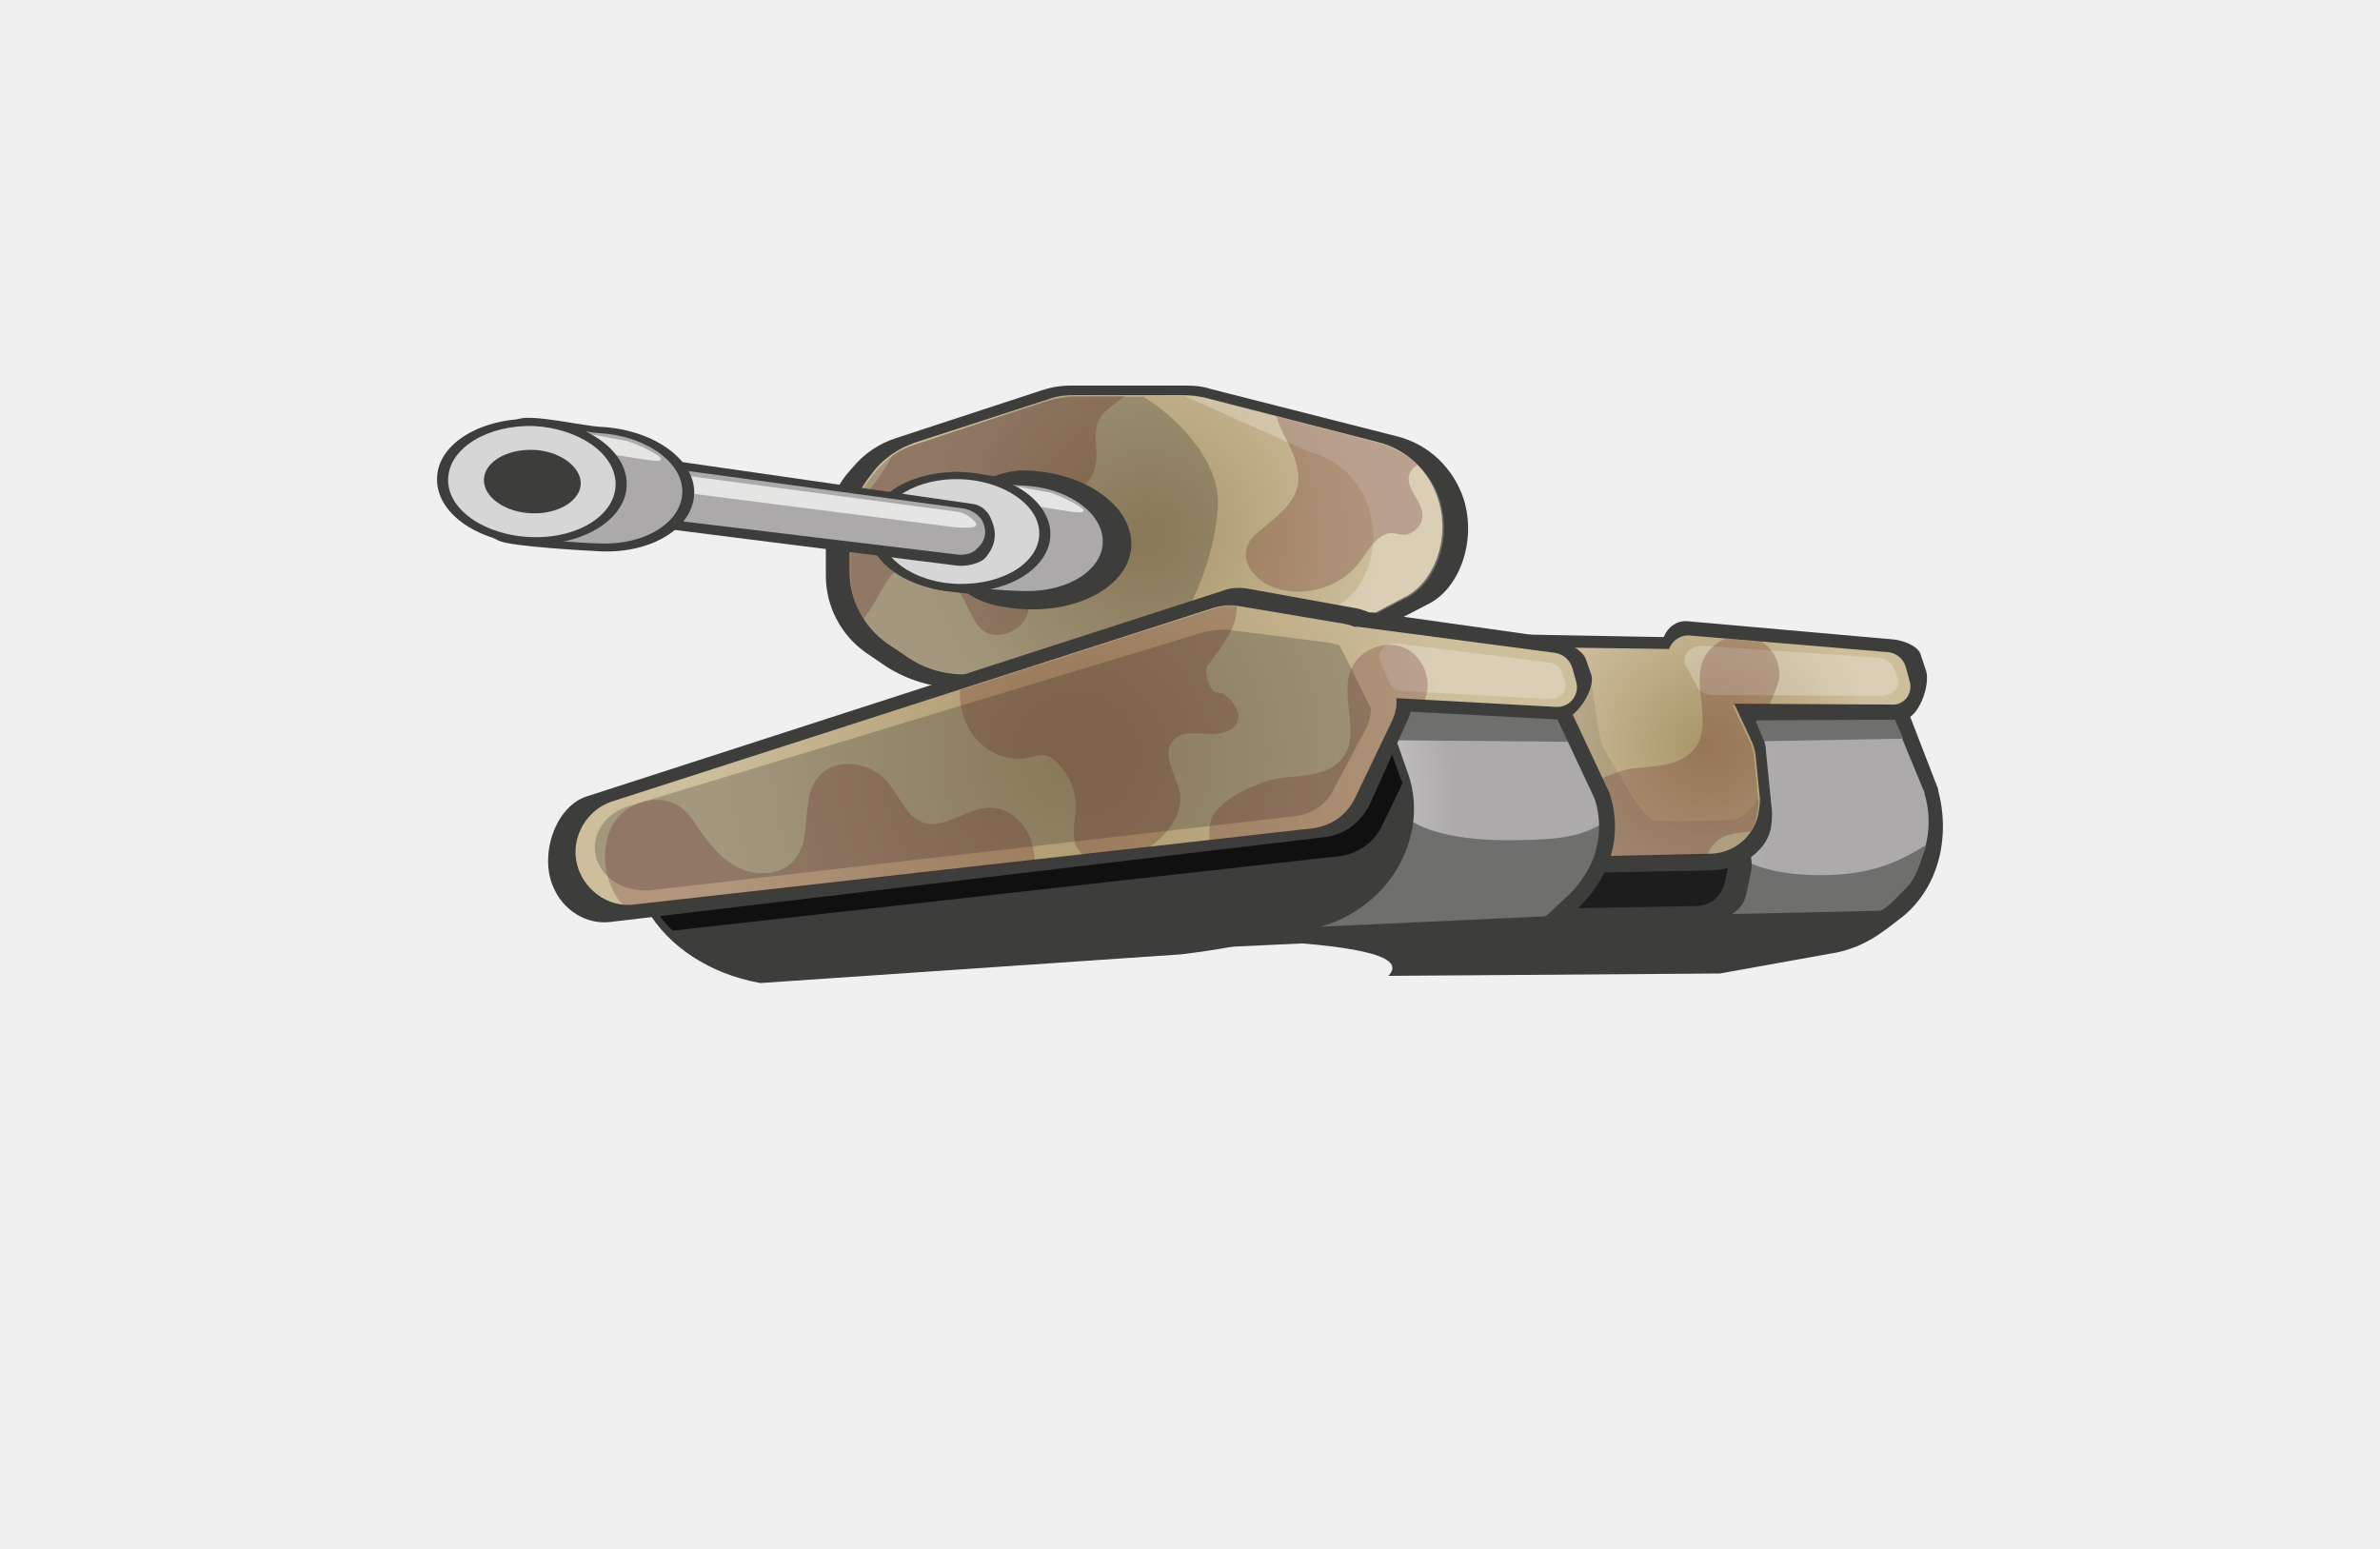
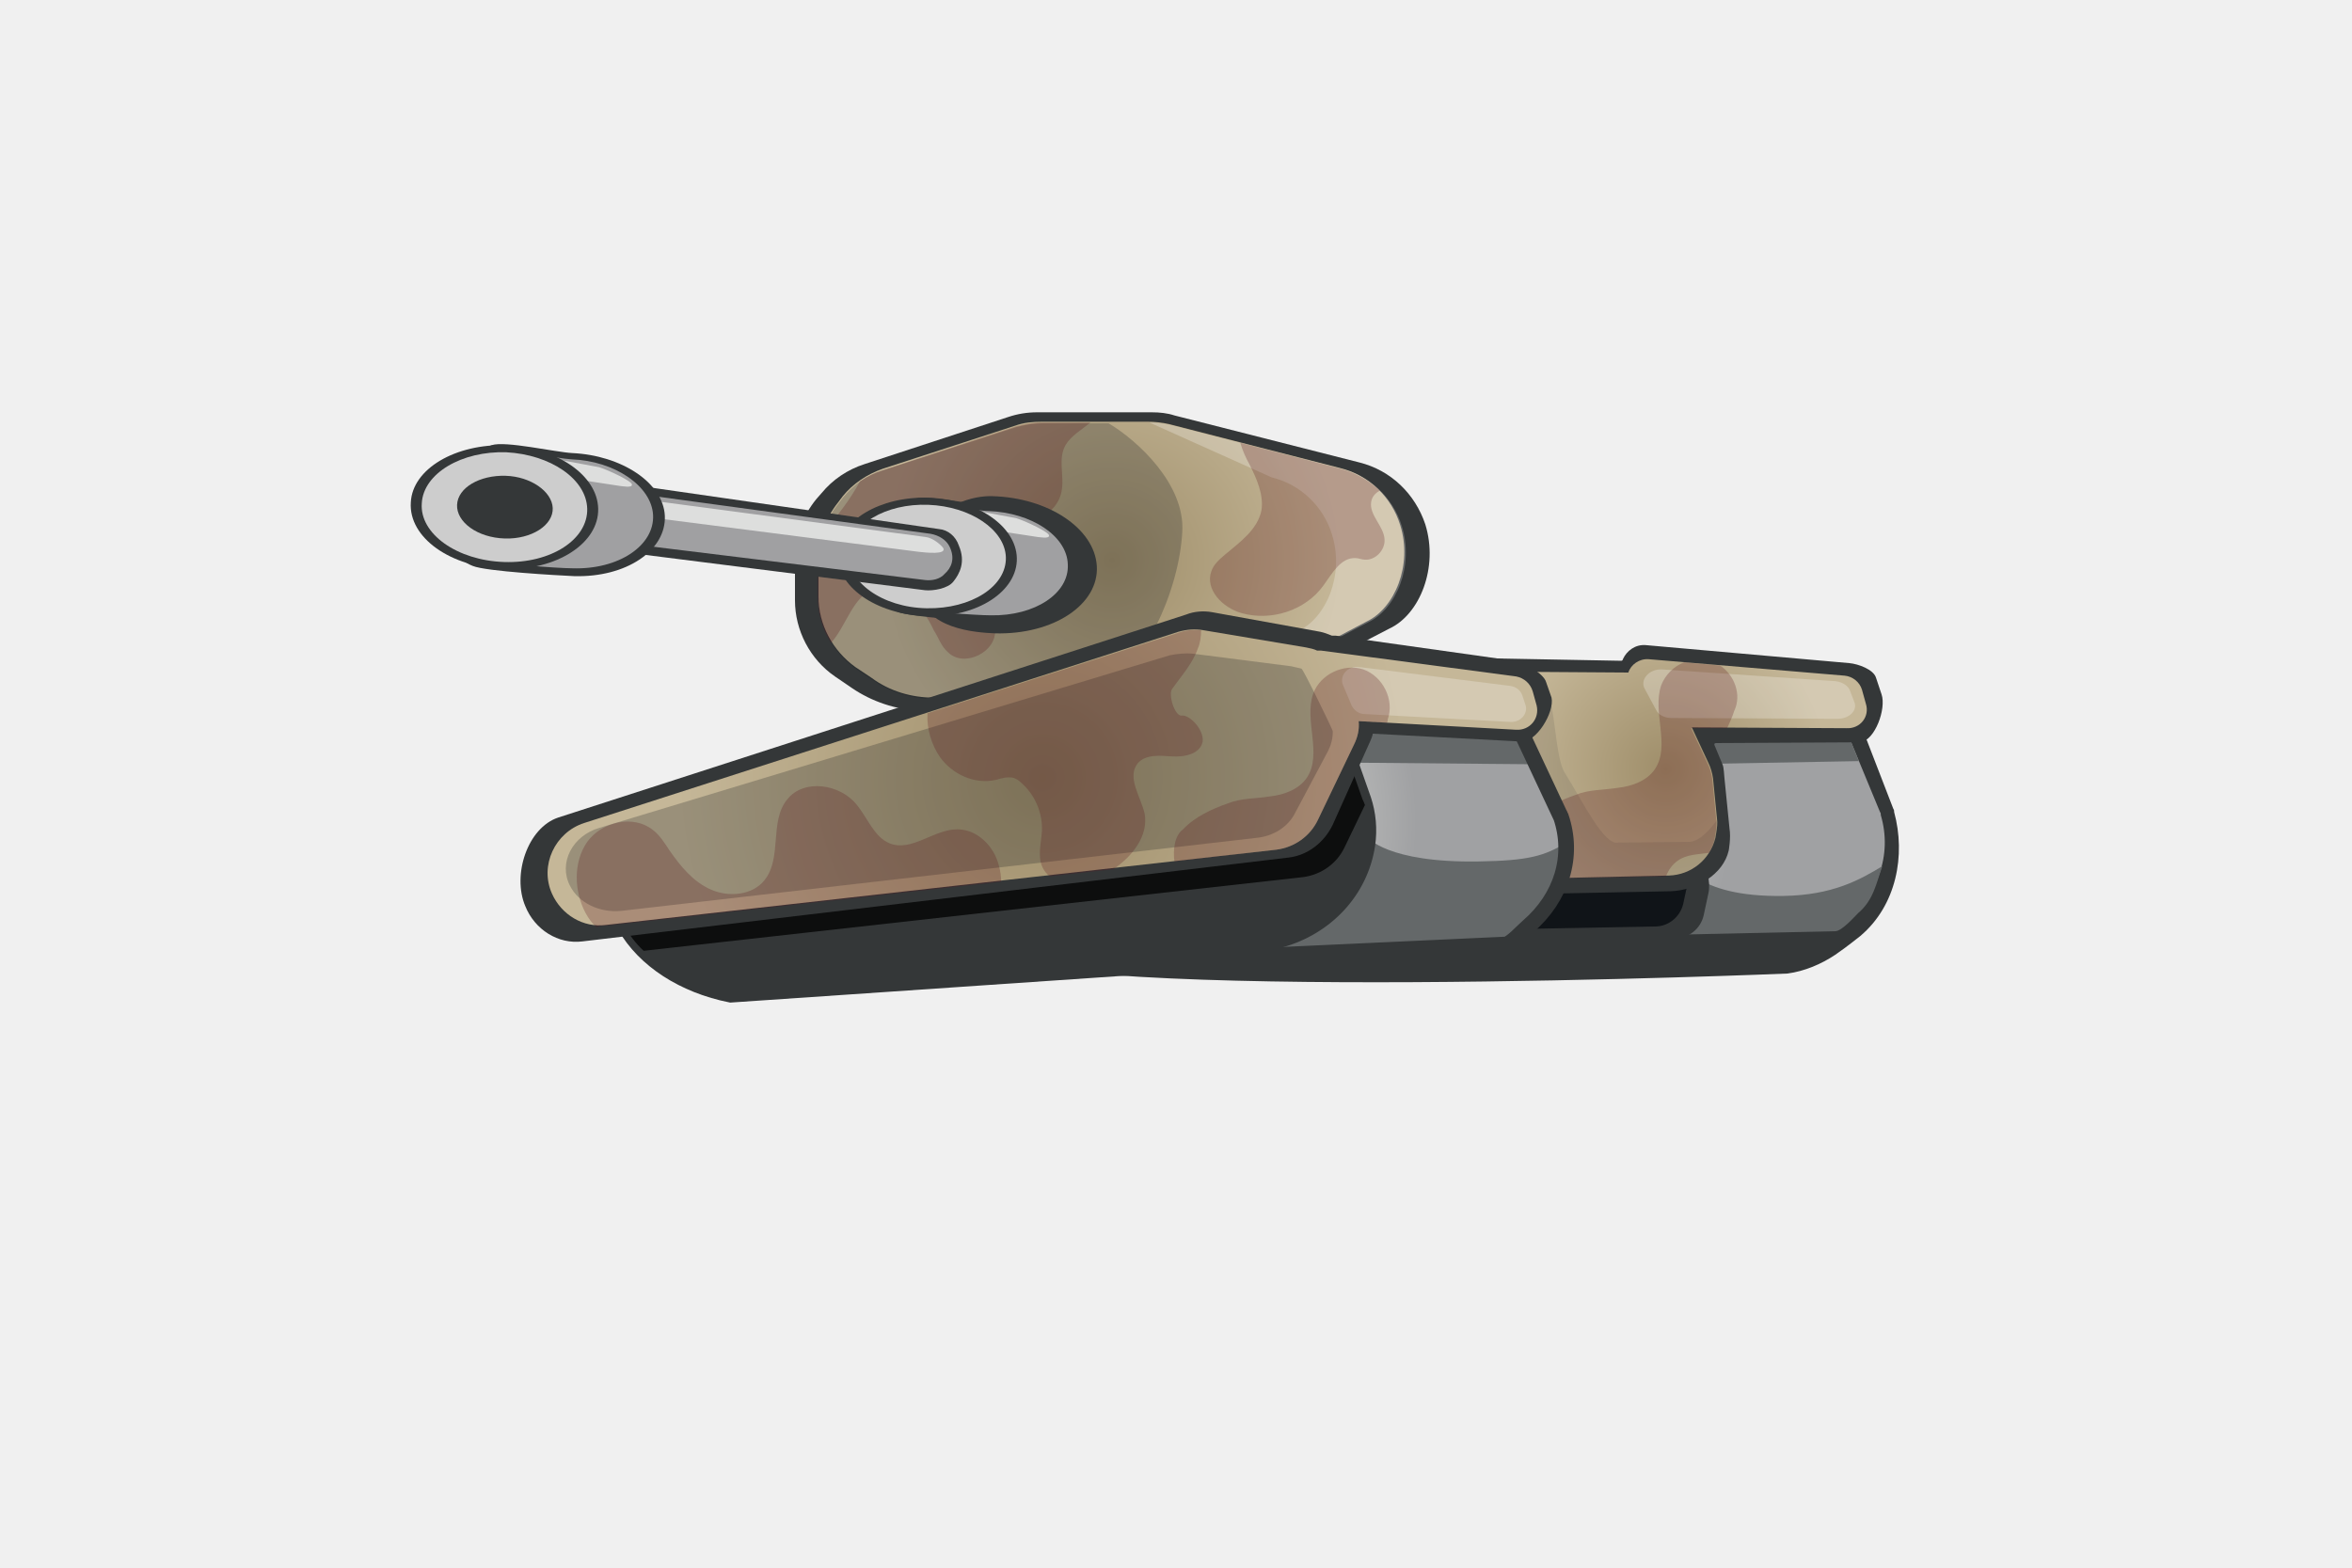
- <svg xmlns="http://www.w3.org/2000/svg" version="1.0" id="Calque_1" x="0" y="0" viewBox="0 0 300 195.2" style="enable-background:new 0 0 300 195.2" xml:space="preserve">
-   <style>.st0{display:none}.st1{display:inline}.st6{fill:#f1a823}.st7{fill:#fcf18f}.st8{fill:#3d3d3b}.st10,.st11,.st12{opacity:.25;fill:#fff;enable-background:new}.st11,.st12{fill:#222223}.st12{fill:#5d1b1b}.st13{fill:#aba9aa}.st14{fill:#e5e5e4}.st15{fill:#d7d6d6}.st17{fill:#6f6f6e}.st26{display:inline;opacity:.25;fill:#030405;enable-background:new}.st33{fill:#fff}</style>
-   <g id="Calque_2">
-     <g id="Calque_40_-_copie">
-       <g id="Calque_47_-_copie">
-         <path id="XMLID_424_" class="st8" d="m111.4 83.8-2.2-1.5c-3.2-2.2-5.1-5.9-5.1-9.7v-5.4c0-2.8 1-5.4 2.7-7.5l.7-.8c1.4-1.7 3.3-3 5.5-3.7l18.3-6c1.2-.4 2.4-.6 3.7-.6h14.6c1 0 2 .1 2.9.4l23.6 6c4 1 7.1 4 8.4 7.9 1.7 5.5-.7 11.5-4.6 13.3l-16 8.3c-2.9 1.7-4.8 2.2-6.7 2.2H120c-3.1-.2-6.1-1.2-8.6-2.9z" />
-         <radialGradient id="XMLID_3_" cx="144.612" cy="128.667" r="29.236" gradientTransform="matrix(1 0 0 -1 0 196.11)" gradientUnits="userSpaceOnUse">
-           <stop offset="0" style="stop-color:#a99468" />
-           <stop offset="1" style="stop-color:#cdbe9c" />
-         </radialGradient>
-         <path id="XMLID_423_" d="m113.9 82.5-2.1-1.4c-2.9-2.1-4.7-5.4-4.7-9v-5c0-2.5.9-5 2.5-7l.6-.8c1.3-1.6 3.1-2.8 5.1-3.5l16.9-5.5c1.1-.4 2.2-.5 3.4-.5h13.5c.9 0 1.8.1 2.7.3l21.8 5.6c3.7.9 6.6 3.7 7.7 7.3 1.6 5.1-.7 10.6-4.3 12.3L162.4 83c-2.7 1.6-4.4 2-6.2 2h-34.4c-2.8.1-5.6-.8-7.9-2.5z" style="fill:url(#XMLID_3_)" />
-         <path id="XMLID_414_" class="st10" d="M181.5 63.1c-1.1-3.6-4.1-6.4-7.7-7.3L152 50.2c-.9-.2-1.8-.3-2.7-.3l15.6 7c3.7.9 6.6 3.7 7.7 7.3 1.6 5.1-.7 10.6-4.3 12.3l-14.8 7.7c-.6.4-1.2.7-1.7.9h4.4c1.8 0 3.5-.4 6.2-2l14.8-7.7c3.6-1.7 5.9-7.2 4.3-12.3z" />
-         <path id="XMLID_413_" class="st11" d="M153.5 63.9c.4-6.1-5.7-11.7-9.4-13.9h-8.5c-1.2 0-2.3.2-3.4.5L115.4 56c-2 .6-3.7 1.8-5.1 3.5l-.6.8c-1.6 2-2.5 4.4-2.5 7v5c0 3.6 1.8 6.9 4.7 9l2.1 1.4c2.3 1.6 5.1 2.5 8 2.5h19.9c7.1-3.8 11.2-14.1 11.6-21.3z" />
-         <path id="XMLID_412_" class="st12" d="M179.3 64.8c-.1-1.7-2-3.1-1.7-4.8.1-.6.5-1.1 1.1-1.4-1.4-1.3-3.1-2.3-5-2.8l-12.8-3.3c.3 1 .7 1.9 1.2 2.8.9 1.8 1.8 3.8 1.5 5.8-.5 2.5-2.8 4.1-4.7 5.7-.7.6-1.4 1.2-1.7 2.1-.8 2.3 1.4 4.6 3.8 5.3 3.8 1.1 8.2-.3 10.5-3.5 1.1-1.5 2.2-3.6 4.1-3.5.4 0 .8.2 1.2.2 1.3.1 2.6-1.2 2.5-2.6z" />
-         <path id="XMLID_409_" class="st12" d="M123.6 79.2c2.1 2.1 6.4-.1 6-3-.3-2.8-3.7-4.2-5.1-6.7-1.9-3.4 1.3-8.3 5.1-7.9 1.3.1 2.5.7 3.8.8 2.1.1 4.3-1.5 4.7-3.7.4-2-.5-4.1.5-5.9.7-1.2 2.1-2 3.2-2.9h-6.2c-1.2 0-2.3.2-3.4.5L115.4 56c-1 .3-2 .8-2.9 1.4-1.3 2.4-3 4.6-4.9 6.7-.3 1-.5 2-.5 3.1v5c0 2.1.6 4.1 1.7 5.8l.1-.1c1.9-2.2 2.7-5.8 5.4-6.8 3.2-1.1 6.2 2.2 7.6 5.3.5.9.9 2 1.7 2.8z" />
-       </g>
-       <g id="Calque_45_-_copie">
-         <path id="XMLID_373_" class="st8" d="M142.6 68.2c.3 4.9-5.5 8.8-13 8.6-2.3-.1-9.1-.5-9.7-5.5-.5-4.5-3.8-.5-3.7-3.9.1-3.2 3.1 1 4.5-2.9 1.6-4.2 6.3-5.3 8.6-5.2 7.1.2 13 4.1 13.3 8.9z" />
-         <path id="XMLID_265_" class="st8" d="M140.3 68c.2 4.1-4.6 7.4-10.9 7.3-2 0-10.5-.6-12.1-1.2-3.6-1.4.8-3.8.8-6.7.1-2.7-1.9-6.7 1.4-7.8 1.6-.5 7.7.9 9.7.9 5.9.2 10.8 3.5 11.1 7.5z" />
-         <path id="XMLID_372_" class="st13" d="M139 68c.2 3.7-4.2 6.6-9.8 6.5-1.8 0-9.4-.5-10.9-1.1-3.2-1.3.7-3.4.7-6 .1-2.4-1.7-6 1.3-7 1.4-.5 6.9.8 8.6.8 5.4.2 9.9 3.2 10.1 6.8z" />
-         <path id="XMLID_371_" class="st14" d="m132.4 62.1-7-1.3c-.3-.1-.6.2-.7.6-.2.7.1 1.5.6 1.6l9.8 1.5c.2 0 1.6.3 1.5-.2-.1-.4-2.9-1.8-4.2-2.2z" />
-         <path id="XMLID_370_" class="st8" d="M132.4 67.2c.1 4.2-5 7.6-11.5 7.4s-11.6-3.8-11.4-8.1c.2-4.1 5.5-7.2 11.6-7 6.2.2 11.2 3.6 11.3 7.7z" />
-         <path id="XMLID_369_" class="st15" d="M131 67.1c.1 3.7-4.4 6.6-10.1 6.5s-10.2-3.4-10-7.1c.2-3.6 4.8-6.3 10.2-6.1 5.4.2 9.8 3.2 9.9 6.7z" />
-         <path id="XMLID_368_" class="st8" d="m122.5 63.5-48.6-7c-1.5-.2-2.9.8-3.5 2.5-1 2.8.5 6 2.8 6.3l47.5 6c1 .1 2.9-.2 3.6-1.1.8-1 1.6-2.5.7-4.6-.4-1.2-1.4-2-2.5-2.1z" />
-         <path id="XMLID_367_" class="st13" d="m121.5 64.1-46.3-6.3c-1.4-.2-2.8.5-3.4 1.8-1 2 .3 4.4 2.5 4.7l46.4 5.6c.9.1 1.9-.1 2.5-.8.8-.7 1.4-1.9.6-3.5-.4-.7-1.3-1.3-2.3-1.5z" />
-         <path id="XMLID_366_" class="st14" d="m120.7 64.5-45.9-6.1c-1.4-.2-2.8-.1-3.4.3-1.1.6.2 1.5 2.4 1.8l46.1 5.9c.9.1 3.6.4 3.1-.5-.3-.4-1.3-1.3-2.3-1.4z" />
-         <path id="XMLID_365_" class="st8" d="M87.5 61.8c.2 4.4-4.9 7.9-11.6 7.7-2.1-.1-11.2-.6-12.9-1.3-3.8-1.5.8-4.1.9-7.1.1-2.9-2-7.1 1.5-8.3 1.7-.6 8.2.9 10.3 1 6.3.3 11.6 3.8 11.8 8z" />
-         <path id="XMLID_364_" class="st13" d="M86 61.7c.2 3.9-4.4 7-10.3 6.8-1.9 0-9.9-.6-11.4-1.2-3.4-1.3.7-3.6.8-6.3.1-2.6-1.8-6.3 1.4-7.3 1.5-.5 7.2.8 9.1.9 5.5.3 10.2 3.4 10.4 7.1z" />
-         <path id="XMLID_363_" class="st14" d="m79.1 55.6-7-1.3c-.3-.1-.6.2-.7.6-.2.7.1 1.5.6 1.6l9.8 1.5c.2 0 1.6.3 1.5-.2 0-.4-2.9-1.8-4.2-2.2z" />
-         <path id="XMLID_362_" class="st8" d="M79 60.9c.1 4.4-5.3 7.9-12 7.7-6.8-.2-12.2-4-11.9-8.5.2-4.3 5.7-7.5 12.2-7.3 6.4.3 11.6 3.8 11.7 8.1z" />
-         <path id="XMLID_361_" class="st15" d="M77.6 60.9c.1 3.9-4.6 7-10.6 6.8s-10.8-3.6-10.5-7.5c.2-3.8 5.1-6.7 10.8-6.5 5.6.3 10.2 3.4 10.3 7.2z" />
-         <path id="XMLID_360_" class="st8" d="M73.2 60.8c.1 2.2-2.7 4-6.1 3.9-3.5-.1-6.2-2.1-6.1-4.3.1-2.2 2.9-3.8 6.2-3.7 3.2.1 5.9 2 6 4.1z" />
-       </g>
-       <g id="Calque_43_-_copie_2">
-         <path id="XMLID_344_" class="st8" d="m125.8 110.8 14-11c.3-.3.7-.5 1.1-.6l64-16.4c.5-.1 1.4.6 1.9.7l29-1c1.2.2 2.3 1 2.8 2.2l5.6 14.5c.1.1.1.3.1.4 1.5 5.5.3 11.9-4.3 15.8-.4.3-1.6 1.3-3.2 2.4-1.8 1.2-3.9 2.1-6.1 2.4l-13.9 2.5-41.8.3c5.4-5.5-33.1-4.5-47.4-5.7-3.3-.2-4.4-4.5-1.8-6.5z" />
-         <radialGradient id="XMLID_4_" cx="184.609" cy="95.895" r="42.96" gradientTransform="matrix(1 0 0 -1 0 196.11)" gradientUnits="userSpaceOnUse">
-           <stop offset="0" style="stop-color:#d6d5d5" />
-           <stop offset=".321" style="stop-color:#d6d3d3" />
-           <stop offset=".542" style="stop-color:#cccaca" />
-           <stop offset=".732" style="stop-color:#bebcbc" />
-           <stop offset=".903" style="stop-color:#acaaab" />
-         </radialGradient>
-         <path id="XMLID_343_" d="m127.4 109.6 13.6-10c.3-.2.7-.4 1.1-.5l62.2-14.7c.4-.1 1.4.6 1.8.6l28.2-.7c1.2.2 2.2.9 2.7 2.1l5.5 13.3c.1.1.1.3.1.4 1.5 5.1-.4 10.3-4.8 13.8-.6.5-1.3.7-2.1.7l-55.2 1.6c-.1 0-37.5.7-51.4-.4-3.1-.4-4.2-4.4-1.7-6.2z" style="fill:url(#XMLID_4_)" />
-         <path id="XMLID_342_" class="st17" d="M230.2 110.3c-11.7.2-13.2-4.7-13.2-4.7l-5.4 4-2.4 5.8 27.6-.6c.8 0 2.4-1.8 2.9-2.3 2-1.7 2.3-3.8 3.1-6-2.8 1.7-6.2 3.7-12.6 3.8z" />
-         <path id="XMLID_341_" class="st8" d="M191.9 89.6c-2.3 0-4.1 2-3.7 4.3l2.5 17.2.4 2c.3 1.8 1.9 3.1 3.7 3l21.7-.4c1.7 0 3.2-1.2 3.6-2.9l.6-2.8c.1-.4.1-.8.1-1.2l-.6-5.9c0-.4-.2-.8-.3-1.2l-4.5-9.7c-.6-1.3-1.9-2.1-3.3-2.1l-20.2-.3z" />
-         <path id="XMLID_340_" d="M189.2 88.1c-2.3 0-4.1 2-3.7 4.3l2.5 17.2.4 2c.3 1.8 1.9 3.1 3.7 3l21.7-.4c1.7 0 3.2-1.2 3.6-2.9l.6-2.8c.1-.4.1-.8.1-1.2l-.6-5.9c0-.4-.2-.8-.3-1.2l-4.5-9.7c-.6-1.3-1.9-2.1-3.3-2.1l-20.2-.3z" style="fill:#1d1d1d" />
-         <path id="XMLID_339_" class="st17" d="m217.8 93.5 22.1-.4-1.6-3.7-19.8-.2-1.1 4.4z" />
-         <path id="XMLID_338_" class="st8" d="m242.8 84.6-.7-2.1c-.3-1.1-2.3-1.8-3.4-1.9l-26-2.3c-1.3-.1-2.4.7-2.9 1.8 0 .1-.1.2-.2.2l-16.2-.3c-4.2-.1-7.5 3.7-6.9 8l2.4 16.4c.6 3.3 3.5 5.7 6.9 5.7l20-.4c3.2-.1 6.7-2.1 7.4-5.2 0 0 .3-1.6.1-2.8l-.6-6c-.1-.8-.1-1.8-.3-2.2l-1-2.4c-.1-.2 0-.3.2-.3l18.4-.1c1.9-.3 3.3-4.3 2.8-6.1z" />
-         <radialGradient id="XMLID_5_" cx="215.263" cy="102.048" r="20.634" gradientTransform="matrix(1 0 0 -1 0 196.11)" gradientUnits="userSpaceOnUse">
-           <stop offset="0" style="stop-color:#a99468" />
-           <stop offset="1" style="stop-color:#cdbe9c" />
-         </radialGradient>
-         <path id="XMLID_337_" d="m240.7 85.8-.5-1.8c-.3-1-1.2-1.7-2.2-1.8l-25-2.1c-1.2-.1-2.3.7-2.6 1.7l-14.6-.2c-3.8 0-6.7 3.3-6.1 7l2.1 14.4c.6 2.9 3.2 5 6.1 5l17.8-.4c2.8-.1 5.2-2 5.9-4.8l.1-.6c.1-.6.2-1.3.1-1.9l-.5-5.1c-.1-.7-.3-1.4-.6-2l-2.1-4.5 19.7.1c1.7.2 2.9-1.4 2.4-3z" style="fill:url(#XMLID_5_)" />
-         <path id="XMLID_336_" class="st10" d="m237.1 87.7-21.2-.1c-.9 0-1.7-.4-2-1.1l-1.4-2.6c-.7-1.2.6-2.6 2.2-2.5l22.1 1.5c.9.1 1.7.6 1.9 1.3l.5 1.3c.5 1.1-.6 2.2-2.1 2.2z" />
-         <path id="XMLID_335_" d="M209.1 103.5c-1.8.4-4.5-5.2-6.8-8.9-1.5-2.3-1.1-11.2-3.4-12.8h-3.1c-1.1 0-2.1.3-2.9.7 0 1.5.6 4.6.1 5-1.2.8-1.7 2.3-1.6 3.7.1 1.4.6 2.7 1.1 4l-.2.4c0 1.5.5 3 1.1 4.4s1.2 2.9 2.3 4c.4.4.9.7 1.4 1.1 1 .8 1.7 1.7 2.7 2.5.3.2.5.4.8.6l15.5-.3c2.6-.1 4.8-1.8 5.3-4.4l.2-1c.1-.6.2-1.3.1-1.9 0 0-1.7 2.6-3.4 2.8l-9.2.1z" style="opacity:.13;fill:#3d3d3b;enable-background:new" />
-         <path id="XMLID_334_" class="st12" d="m222.1 80.9-4.6-.4c-1.3.5-2.4 1.6-2.9 2.9-1.2 3.4 1.2 7.7-.8 10.7-1 1.5-2.9 2.2-4.7 2.4-1.8.3-3.7.2-5.4.9-2 .7-4.2 1.7-5.7 3.3-1.5 1.2-1.3 4.2-.8 6 .2.5.4 1 .7 1.4l17.3-.3c.3-.8.8-1.5 1.5-2 1.1-.8 2.6-.8 4-1 .3-.6.6-1.2.7-1.8l.1-.6c.1-.6.2-1.3.1-1.9l-.5-5.1c-.1-.7-.3-1.4-.6-2l-2.1-4.5h4.6c.3-.7.7-1.5.9-2.2 1-2.1 0-4.6-1.8-5.8z" />
-       </g>
-       <g id="Calque_41_-_copie_2">
-         <path id="XMLID_328_" class="st8" d="m86.3 115.2 13.3-10.8c.3-.3.7-.5 1.1-.6l62.9-21.2c.4-.1.9-.2 1.4-.2l28.4 2.3c1.2.1 2.3.8 2.8 2l6.2 13.2c.1.1.1.3.2.4 1.7 5.1.1 10.4-4.3 14.2-.6.5-2.2 2.3-3 2.4l-54.9 2.5c-.1 0-56.5-2.2-54.1-4.2z" />
-         <radialGradient id="XMLID_6_" cx="144.838" cy="95.239" r="42.783" gradientTransform="matrix(1 0 0 -1 0 196.11)" gradientUnits="userSpaceOnUse">
-           <stop offset="0" style="stop-color:#d6d5d5" />
-           <stop offset=".321" style="stop-color:#d6d3d3" />
-           <stop offset=".542" style="stop-color:#cccaca" />
-           <stop offset=".732" style="stop-color:#bebcbc" />
-           <stop offset=".903" style="stop-color:#acaaab" />
-         </radialGradient>
-         <path id="XMLID_327_" d="m87.1 115 13.1-10.6c.3-.3.7-.4 1-.6l62.1-21c.4-.1.9-.2 1.4-.2l28.1 2.3c1.2.1 2.3.8 2.8 1.9l6.1 13c.1.1.1.3.2.4 1.7 5 .1 10.3-4.2 14-.6.5-2.2 2.3-2.9 2.3l-54.2 2.5c-.2.2-56-2-53.5-4z" style="fill:url(#XMLID_6_)" />
-         <path id="XMLID_326_" class="st17" d="M191.3 105.9c-11.7.2-14.2-3.1-14.2-3.1l-7.6 8.6-11.8 6.9 37-1.7c.8 0 2.4-1.8 2.9-2.3 2-1.7 4.1-8.7 4.9-10.8-2.8 1.7-4.8 2.3-11.2 2.4z" />
-         <path id="XMLID_322_" class="st17" d="m175.5 93.3 22.5.2-1.6-3.9-19.9-1.2-1.2 4.3z" />
-         <path id="XMLID_309_" d="m87.1 115 13.1-10.6c.3-.3.7-.4 1-.6l62.1-21c.4-.1.9-.2 1.4-.2l28.1 2.3c1.2.1 2.3.8 2.8 1.9l6.1 13c.1.1.1.3.2.4 1.7 5 .1 10.3-4.2 14-.6.5-2.2 2.3-2.9 2.3l-54.2 2.5c-.2.2-56-2-53.5-4z" style="fill:none;stroke:#3d3d3b;stroke-width:2;stroke-miterlimit:10" />
-         <path id="XMLID_305_" d="m82.4 114.1-6.9-12.2 97.4-14.4 3.7 10.5c.6 1.8.8 3.8.5 5.8-.9 5.9-5.3 10.5-11.1 12.1-4.1 1.1-10.4 2.6-17.3 3.4l-52.8 3.6c-6-1.1-11-4.4-13.5-8.8z" style="fill:#3d3d3b;stroke:#3d3d3b;stroke-width:2;stroke-miterlimit:10" />
-         <path id="XMLID_284_" d="m176.5 98-3.7-10.5-73.6 10.9-18.7 6c-1.1.3-2 .9-2.7 1.7l4.6 8.1c.6 1.1 1.4 2.2 2.4 3.1l84.1-9.4c2.3-.3 4.3-1.7 5.3-3.8l2.6-5.4c-.1-.3-.2-.5-.3-.7z" style="opacity:.75;fill:#010202;enable-background:new" />
-         <path id="XMLID_101_" class="st8" d="m200.6 85.1-.7-2c-.3-1.1-3-2.6-4.1-2.7l-22.7-3.2h-.5c-.5-.2-1-.4-1.5-.5l-13.8-2.5c-1.1-.2-2.3-.1-3.3.3l-80.1 25.9c-3.9 1.3-5.9 7.3-4.2 11.3 1.2 3 4.2 4.9 7.3 4.5l90.1-10.7c2.4-.3 4.5-1.9 5.6-4.2l4.8-10.7c.3-.7.3-.9.3-.9l18.9 1c1.9.1 4.4-3.8 3.9-5.6z" />
-         <radialGradient id="XMLID_7_" cx="135.703" cy="100.973" r="46.583" gradientTransform="matrix(1 0 0 -1 0 196.11)" gradientUnits="userSpaceOnUse">
-           <stop offset="0" style="stop-color:#a99468" />
-           <stop offset="1" style="stop-color:#cdbe9c" />
-         </radialGradient>
-         <path id="XMLID_100_" d="m198.7 86-.5-1.8c-.3-1-1.1-1.7-2.1-1.9L171.2 79h-.5c-.4-.2-.9-.3-1.4-.4l-13.1-2.2c-1.1-.2-2.1-.1-3.2.2L77.2 101c-3.7 1.2-5.7 5.4-4.1 9 1.2 2.7 4 4.4 6.9 4l85.5-9.6c2.3-.3 4.3-1.7 5.3-3.8l4.6-9.6c.5-1 .7-2 .6-3l20.1 1.1c1.7.1 3-1.4 2.6-3.1z" style="fill:url(#XMLID_7_)" />
-         <path id="XMLID_96_" class="st10" d="m195.3 88.1-18.5-1c-.8 0-1.4-.5-1.7-1.1l-1.1-2.6c-.5-1.2.6-2.5 2.1-2.3l19.2 2.4c.8.1 1.4.6 1.6 1.3l.4 1.2c.3 1.1-.7 2.2-2 2.1z" />
-         <path id="XMLID_59_" class="st11" d="M168.8 81.3c-.4-.1-.9-.2-1.3-.3L155 79.4c-1-.1-2 0-3 .2l-72.7 22c-3.5 1-5.3 4.5-3.8 7.4 1.1 2.2 3.8 3.5 6.6 3.2l80.9-9.3c2.2-.2 4.1-1.4 5-3.2l4.2-7.9c.4-.8.6-1.6.6-2.5 0 0-3.9-8-4-8z" />
-         <g id="Calque_4_-_copie_3_2_">
-           <path id="XMLID_57_" class="st12" d="m80 114.1 50.4-5.6c0-.7-.1-1.4-.3-2.1-.6-2.4-2.7-4.6-5.3-4.6-3 0-5.8 2.9-8.6 1.8-2-.8-2.8-3.2-4.2-4.9-2.1-2.7-6.8-3.4-8.9-.7-2.3 2.8-.6 7.5-2.9 10.3-1.5 1.9-4.5 2.2-6.8 1.2s-3.9-3-5.3-5c-.6-.9-1.2-1.9-2.1-2.6-2.5-2-6.5-1.1-8.4 1.5-1.8 2.6-1.7 6.3-.2 9.1.4.7.8 1.3 1.4 1.8.4-.2.8-.2 1.2-.2z" />
-           <path id="XMLID_55_" class="st12" d="M176.6 81.5c-2.5-.8-5.5.6-6.4 3.1-1.2 3.4 1.2 7.7-.8 10.7-1 1.5-2.9 2.2-4.7 2.4-1.8.3-3.7.2-5.4.9-2 .7-4.2 1.7-5.7 3.3-1.1.8-1.3 2.6-1.1 4.1l13-1.5c2.3-.3 4.3-1.7 5.3-3.8l4.6-9.6c.5-1 .7-2 .6-3l3.6.2c.1-.1.1-.3.1-.4.9-2.6-.6-5.6-3.1-6.4z" />
-           <path id="XMLID_42_" class="st12" d="M148.7 99.8c-.5-2.2-2.3-4.6-.9-6.4 1-1.2 2.9-1 4.4-.9 1.6.1 3.6-.3 3.9-1.9.2-1.5-1.7-3.5-2.7-3.3-.9 0-1.7-2.7-1.2-3.4 1.2-1.7 2.6-3.2 3.3-5.2.3-.7.4-1.5.4-2.3-1-.1-1.9 0-2.8.3L121 87c-.1 2 .5 4 1.6 5.6 1.6 2.2 4.4 3.5 7.1 2.9.7-.2 1.4-.4 2.1-.3.5.1.9.4 1.2.7 1.7 1.5 2.7 3.8 2.6 6.1-.1 1.6-.6 3.3.1 4.7.2.4.5.8.9 1.1l8.1-.9c2.5-1.7 4.5-4.3 4-7.1z" />
-         </g>
-       </g>
+ <svg xmlns="http://www.w3.org/2000/svg" version="1.1" id="Layer_1" x="0" y="0" viewBox="0 0 300 200" style="enable-background:new 0 0 300 200" xml:space="preserve">
+   <style>.st0{fill:#343738}.st2,.st3,.st4{opacity:.25;fill:#fff}.st3,.st4{fill:#191c1f}.st4{fill:#560f19;enable-background:new}.st5{fill:#a0a0a2}.st6{fill:#dddedd}.st7{fill:#cdcdcd}.st9{fill:#646869}</style>
+   <g id="Layer_3">
+     <path id="XMLID_209_" class="st0" d="m108.7 87.8-2.2-1.5c-3.2-2.2-5.1-5.9-5.1-9.7v-5.4c0-2.8 1-5.4 2.7-7.5l.7-.8c1.4-1.7 3.3-3 5.5-3.7l18.3-6c1.2-.4 2.4-.6 3.7-.6h14.6c1 0 2 .1 2.9.4l23.6 6c4 1 7.1 4 8.4 7.9 1.7 5.5-.7 11.5-4.6 13.3l-16 8.3c-2.9 1.7-4.8 2.2-6.7 2.2h-37.2c-3.1-.2-6.1-1.2-8.6-2.9z" />
+     <radialGradient id="XMLID_4_" cx="141.853" cy="71.479" r="29.236" gradientUnits="userSpaceOnUse">
+       <stop offset="0" style="stop-color:#9f8e6a" />
+       <stop offset="1" style="stop-color:#c5b798" />
+     </radialGradient>
+     <path id="XMLID_208_" d="m111.2 86.5-2.1-1.4c-2.9-2.1-4.7-5.4-4.7-9v-5c0-2.5.9-5 2.5-7l.6-.8c1.3-1.6 3.1-2.8 5.1-3.5l16.9-5.5c1.1-.4 2.2-.5 3.4-.5h13.5c.9 0 1.8.1 2.7.3l21.8 5.6c3.7.9 6.6 3.7 7.7 7.3 1.6 5.1-.7 10.6-4.3 12.3L159.7 87c-2.7 1.6-4.4 2-6.2 2h-34.4c-2.8 0-5.6-.8-7.9-2.5z" style="fill:url(#XMLID_4_)" />
+     <path id="XMLID_207_" class="st2" d="M178.8 67.1c-1.1-3.6-4.1-6.4-7.7-7.3l-21.8-5.6c-.9-.2-1.8-.3-2.7-.3l15.6 7c3.7.9 6.6 3.7 7.7 7.3 1.6 5.1-.7 10.6-4.3 12.3l-14.8 7.7c-.6.4-1.2.7-1.7.9h4.4c1.8 0 3.5-.4 6.2-2l14.8-7.7c3.6-1.7 5.9-7.2 4.3-12.3z" />
+     <path id="XMLID_206_" class="st3" d="M150.8 67.9c.4-6.1-5.7-11.7-9.4-13.9H133c-1.2 0-2.3.2-3.4.5l-17 5.5c-2 .6-3.7 1.8-5.1 3.5l-.6.8c-1.6 2-2.5 4.4-2.5 7v5c0 3.6 1.8 6.9 4.7 9l2.1 1.4c2.3 1.6 5.1 2.5 8 2.5h19.9c7.1-3.8 11.3-14.1 11.7-21.3z" />
+     <path id="XMLID_205_" class="st4" d="M176.6 68.8c-.1-1.7-2-3.1-1.7-4.8.1-.6.5-1.1 1.1-1.4-1.4-1.3-3.1-2.3-5-2.8l-12.8-3.3c.3 1 .7 1.9 1.2 2.8.9 1.8 1.8 3.8 1.5 5.8-.5 2.5-2.8 4.1-4.7 5.7-.7.6-1.4 1.2-1.7 2.1-.8 2.3 1.4 4.6 3.8 5.3 3.8 1.1 8.2-.3 10.5-3.5 1.1-1.5 2.2-3.6 4.1-3.5.4 0 .8.2 1.2.2 1.3.1 2.6-1.2 2.5-2.6z" />
+     <path id="XMLID_204_" class="st4" d="M120.9 83.2c2.1 2.1 6.4-.1 6-3-.3-2.8-3.7-4.2-5.1-6.7-1.9-3.4 1.3-8.3 5.1-7.9 1.3.1 2.5.7 3.8.8 2.1.1 4.3-1.5 4.7-3.7.4-2-.5-4.1.5-5.9.7-1.2 2.1-2 3.2-2.9H133c-1.2 0-2.3.2-3.4.5l-17 5.6c-1 .3-2 .8-2.9 1.4-1.3 2.4-3 4.6-4.9 6.7-.3 1-.5 2-.5 3.1v5c0 2.1.6 4.1 1.7 5.8l.1-.1c1.9-2.2 2.7-5.8 5.4-6.8 3.2-1.1 6.2 2.2 7.6 5.3.6.9.9 2 1.8 2.8z" />
+     <path id="XMLID_373_" class="st0" d="M139.9 72.2c.3 4.9-5.5 8.8-13 8.6-2.3-.1-9.1-.5-9.7-5.5-.5-4.5-3.8-.5-3.7-3.9.1-3.2 3.1 1 4.5-2.9 1.6-4.2 6.3-5.3 8.6-5.2 7.1.2 13 4.1 13.3 8.9z" />
+     <path id="XMLID_265_" class="st0" d="M137.6 72c.2 4.1-4.6 7.4-10.9 7.3-2 0-10.5-.6-12.1-1.2-3.6-1.4.8-3.8.8-6.7.1-2.7-1.9-6.7 1.4-7.8 1.6-.5 7.7.9 9.7.9 5.9.2 10.8 3.5 11.1 7.5z" />
+     <path id="XMLID_372_" class="st5" d="M136.2 72c.2 3.7-4.2 6.6-9.8 6.5-1.8 0-9.4-.5-10.9-1.1-3.2-1.3.7-3.4.7-6 .1-2.4-1.7-6 1.3-7 1.4-.5 6.9.8 8.6.8 5.5.2 10 3.2 10.1 6.8z" />
+     <path id="XMLID_371_" class="st6" d="m129.6 66.1-7-1.3c-.3-.1-.6.2-.7.6-.2.7.1 1.5.6 1.6l9.8 1.5c.2 0 1.6.3 1.5-.2 0-.4-2.9-1.8-4.2-2.2z" />
+     <path id="XMLID_370_" class="st0" d="M129.7 71.2c.1 4.2-5 7.6-11.5 7.4-6.5-.2-11.6-3.8-11.4-8.1.2-4.1 5.5-7.2 11.6-7 6.2.2 11.2 3.6 11.3 7.7z" />
+     <path id="XMLID_369_" class="st7" d="M128.3 71.1c.1 3.7-4.4 6.6-10.1 6.5-5.7-.1-10.2-3.4-10-7.1.2-3.6 4.8-6.3 10.2-6.1 5.4.2 9.8 3.2 9.9 6.7z" />
+     <path id="XMLID_368_" class="st0" d="m119.8 67.5-48.6-7c-1.5-.2-2.9.8-3.5 2.5-1 2.8.5 6 2.8 6.3l47.5 6c1 .1 2.9-.2 3.6-1.1.8-1 1.6-2.5.7-4.6-.4-1.2-1.4-2-2.5-2.1z" />
+     <path id="XMLID_367_" class="st5" d="m118.7 68.1-46.3-6.3c-1.4-.2-2.8.5-3.4 1.8-1 2 .3 4.4 2.5 4.7L118 74c.9.1 1.9-.1 2.5-.8.8-.7 1.4-1.9.6-3.5-.4-.8-1.3-1.4-2.4-1.6z" />
+     <path id="XMLID_366_" class="st6" d="m118 68.5-45.9-6.1c-1.4-.2-2.8-.1-3.4.3-1.1.6.2 1.5 2.4 1.8l46.1 5.9c.9.1 3.6.4 3.1-.5-.3-.4-1.3-1.3-2.3-1.4z" />
+     <path id="XMLID_365_" class="st0" d="M84.8 65.8c.2 4.4-4.9 7.9-11.6 7.7-2.1-.1-11.2-.6-12.9-1.3-3.8-1.5.8-4.1.9-7.1.1-2.9-2-7.1 1.5-8.3 1.7-.6 8.2.9 10.3 1 6.3.3 11.6 3.8 11.8 8z" />
+     <path id="XMLID_364_" class="st5" d="M83.3 65.7c.2 3.9-4.4 7-10.3 6.8-1.9 0-9.9-.6-11.4-1.2-3.4-1.3.7-3.6.8-6.3.1-2.6-1.8-6.3 1.4-7.3 1.5-.5 7.2.8 9.1.9 5.5.2 10.2 3.4 10.4 7.1z" />
+     <path id="XMLID_363_" class="st6" d="m76.4 59.6-7-1.3c-.3-.1-.6.2-.7.6-.2.7.1 1.5.6 1.6l9.8 1.5c.2 0 1.6.3 1.5-.2 0-.4-2.9-1.8-4.2-2.2z" />
+     <path id="XMLID_362_" class="st0" d="M76.3 64.9c.1 4.4-5.3 7.9-12 7.7-6.8-.2-12.2-4-11.9-8.5.2-4.3 5.7-7.5 12.2-7.3 6.4.3 11.6 3.8 11.7 8.1z" />
+     <path id="XMLID_361_" class="st7" d="M74.9 64.9c.1 3.9-4.6 7-10.6 6.8-6-.2-10.8-3.6-10.5-7.5.2-3.8 5.1-6.7 10.8-6.5 5.6.3 10.2 3.4 10.3 7.2z" />
+     <path id="XMLID_360_" class="st0" d="M70.5 64.8c.1 2.2-2.7 4-6.1 3.9-3.5-.1-6.2-2.1-6.1-4.3.1-2.2 2.9-3.8 6.2-3.7 3.2.1 5.9 2 6 4.1z" />
+     <path id="XMLID_18_" class="st0" d="m123.1 114.8 14-11c.3-.3.7-.5 1.1-.6l64-16.4c.5-.1 1.4.6 1.9.7l29-1c1.2.2 2.3 1 2.8 2.2l5.6 14.5c.1.1.1.3.1.4 1.5 5.5.3 11.9-4.3 15.8-.4.3-1.6 1.3-3.2 2.4-1.8 1.2-3.9 2.1-6.1 2.4 0 0-92.8 3.9-103-2.9-2.9-1.7-4.5-4.5-1.9-6.5z" />
+     <radialGradient id="XMLID_7_" cx="181.866" cy="104.252" r="42.949" gradientUnits="userSpaceOnUse">
+       <stop offset="0" style="stop-color:#cccdcd" />
+       <stop offset=".321" style="stop-color:#cbcbca" />
+       <stop offset=".542" style="stop-color:#c1c1c1" />
+       <stop offset=".732" style="stop-color:#b2b3b3" />
+       <stop offset=".903" style="stop-color:#a0a1a3" />
+     </radialGradient>
+     <path id="XMLID_17_" d="m124.7 113.5 13.6-10c.3-.2.7-.4 1.1-.5l62.2-14.7c.4-.1 1.4.6 1.8.6l28.2-.7c1.2.2 2.2.9 2.7 2.1l5.5 13.3c.1.1.1.3.1.4 1.5 5.1-.4 10.3-4.8 13.8-.6.5-1.3.7-2.1.7l-55.2 1.6c-.1 0-37.5.7-51.4-.4-3.1-.3-4.3-4.3-1.7-6.2z" style="fill:url(#XMLID_7_)" />
+     <path id="XMLID_16_" class="st9" d="M227.5 114.3c-11.7.2-13.2-4.7-13.2-4.7l-5.4 4-2.4 5.8 27.6-.6c.8 0 2.4-1.8 2.9-2.3 2-1.7 2.3-3.8 3.1-6-2.8 1.7-6.3 3.7-12.6 3.8z" />
+     <path id="XMLID_12_" class="st0" d="M189.1 93.6c-2.3 0-4.1 2-3.7 4.3l2.5 17.2.4 2c.3 1.8 1.9 3.1 3.7 3l21.7-.4c1.7 0 3.2-1.2 3.6-2.9l.6-2.8c.1-.4.1-.8.1-1.2l-.6-5.9c0-.4-.2-.8-.3-1.2l-4.5-9.7c-.6-1.3-1.9-2.1-3.3-2.1l-20.2-.3z" />
+     <path id="XMLID_11_" d="M186.5 92.1c-2.3 0-4.1 2-3.7 4.3l2.5 17.2.4 2c.3 1.8 1.9 3.1 3.7 3l21.7-.4c1.7 0 3.2-1.2 3.6-2.9l.6-2.8c.1-.4.1-.8.1-1.2l-.6-5.9c0-.4-.2-.8-.3-1.2l-4.5-9.7c-.6-1.3-1.9-2.1-3.3-2.1l-20.2-.3z" style="fill:#101418" />
+     <path id="XMLID_10_" class="st9" d="m215 97.5 22.1-.4-1.5-3.7-19.9-.2-1 4.4z" />
+     <path id="XMLID_8_" class="st0" d="m240 88.6-.7-2.1c-.3-1.1-2.3-1.8-3.4-1.9l-26-2.3c-1.3-.1-2.4.7-2.9 1.8 0 .1-.1.2-.2.2l-16.1-.3c-4.2-.1-7.5 3.7-6.9 8l2.4 16.4c.6 3.3 3.5 5.7 6.9 5.7l20-.4c3.2-.1 6.7-2.1 7.4-5.2 0 0 .3-1.6.1-2.8l-.6-6c-.1-.8-.1-1.8-.3-2.2l-1-2.4c-.1-.2 0-.3.2-.3l18.4-.1c1.9-.3 3.3-4.3 2.7-6.1z" />
+     <radialGradient id="XMLID_9_" cx="212.466" cy="98.099" r="20.642" gradientUnits="userSpaceOnUse">
+       <stop offset="0" style="stop-color:#9f8e6a" />
+       <stop offset="1" style="stop-color:#c5b798" />
+     </radialGradient>
+     <path id="XMLID_6_" d="m238 89.8-.5-1.8c-.3-1-1.2-1.7-2.2-1.8l-25-2.1c-1.2-.1-2.3.7-2.6 1.7l-14.7-.1c-3.8 0-6.7 3.3-6.1 7l2.1 14.4c.6 2.9 3.2 5 6.1 5l17.8-.4c2.8-.1 5.2-2 5.9-4.8l.1-.6c.1-.6.2-1.3.1-1.9l-.5-5.1c-.1-.7-.3-1.4-.6-2l-2.1-4.5 19.7.1c1.8.1 3-1.5 2.5-3.1z" style="fill:url(#XMLID_9_)" />
+     <path id="XMLID_5_" class="st2" d="m234.4 91.7-21.2-.1c-.9 0-1.7-.4-2-1.1l-1.4-2.6c-.7-1.2.6-2.6 2.2-2.5l22.1 1.5c.9.1 1.7.6 1.9 1.3l.5 1.3c.5 1.1-.6 2.2-2.1 2.2z" />
+     <path id="XMLID_3_" d="M206.4 107.5c-1.8.4-4.5-5.2-6.8-8.9-1.5-2.3-1.1-11.2-3.4-12.8h-3.1c-1.1 0-2.1.3-2.9.7 0 1.5.6 4.6.1 5-1.2.8-1.7 2.3-1.6 3.7.1 1.4.6 2.7 1.1 4l-.2.4c0 1.5.5 3 1.1 4.4.6 1.4 1.2 2.9 2.3 4 .4.4.9.7 1.4 1.1 1 .8 1.7 1.7 2.7 2.5.3.2.5.4.8.6l15.5-.3c2.6-.1 4.8-1.8 5.3-4.4l.2-1c.1-.6.2-1.3.1-1.9 0 0-1.7 2.6-3.4 2.8l-9.2.1z" style="opacity:.13;fill:#343738" />
+     <path id="XMLID_1_" class="st4" d="m219.4 84.9-4.6-.4c-1.3.5-2.4 1.6-2.9 2.9-1.2 3.4 1.2 7.7-.8 10.7-1 1.5-2.9 2.2-4.7 2.4-1.8.3-3.7.2-5.4.9-2 .7-4.2 1.7-5.7 3.3-1.5 1.2-1.3 4.2-.8 6 .2.5.4 1 .7 1.4l17.3-.3c.3-.8.8-1.5 1.5-2 1.1-.8 2.6-.8 4-1 .3-.6.6-1.2.7-1.8l.1-.6c.1-.6.2-1.3.1-1.9l-.5-5.1c-.1-.7-.3-1.4-.6-2l-2.1-4.5h4.6c.3-.7.7-1.5.9-2.2 1-2.1 0-4.6-1.8-5.8z" />
+     <path id="XMLID_328_" class="st0" d="m83.6 119.2 13.3-10.8c.3-.3.7-.5 1.1-.6l62.9-21.2c.4-.1.9-.2 1.4-.2l28.4 2.3c1.2.1 2.3.8 2.8 2l6.2 13.2c.1.1.1.3.2.4 1.7 5.1.1 10.4-4.3 14.2-.6.5-2.2 2.3-3 2.4l-54.9 2.5c-.1 0-56.6-2.2-54.1-4.2z" />
+     <radialGradient id="XMLID_13_" cx="142.016" cy="104.907" r="42.826" gradientUnits="userSpaceOnUse">
+       <stop offset="0" style="stop-color:#cccdcd" />
+       <stop offset=".321" style="stop-color:#cbcbca" />
+       <stop offset=".542" style="stop-color:#c1c1c1" />
+       <stop offset=".732" style="stop-color:#b2b3b3" />
+       <stop offset=".903" style="stop-color:#a0a1a3" />
+     </radialGradient>
+     <path id="XMLID_327_" d="m84.3 119 13.1-10.6c.3-.3.7-.4 1-.6l62.1-21c.4-.1.9-.2 1.4-.2l28.1 2.3c1.2.1 2.3.8 2.8 1.9l6.1 13c.1.1.1.3.2.4 1.7 5 .1 10.3-4.2 14-.6.5-2.2 2.3-2.9 2.3l-54.2 2.5c-.1.2-55.9-2-53.5-4z" style="fill:url(#XMLID_13_)" />
+     <path id="XMLID_326_" class="st9" d="M188.6 109.9c-11.7.2-14.2-3.1-14.2-3.1l-7.6 8.6-11.8 6.9 37-1.7c.8 0 2.4-1.8 2.9-2.3 2-1.7 4.1-8.7 4.9-10.8-2.8 1.7-4.8 2.3-11.2 2.4z" />
+     <path id="XMLID_322_" class="st9" d="m172.8 97.3 22.5.2-1.6-3.9-19.9-1.2-1.2 4.3z" />
+     <path id="XMLID_309_" d="m84.3 119 13.1-10.6c.3-.3.7-.4 1-.6l62.1-21c.4-.1.9-.2 1.4-.2l28.1 2.3c1.2.1 2.3.8 2.8 1.9l6.1 13c.1.1.1.3.2.4 1.7 5 .1 10.3-4.2 14-.6.5-2.2 2.3-2.9 2.3l-54.2 2.5c-.1.2-55.9-2-53.5-4z" style="fill:none;stroke:#343738;stroke-width:2;stroke-miterlimit:10" />
+     <path id="XMLID_305_" d="m79.7 118.1-6.9-12.2 97.4-14.4 3.7 10.5c.6 1.8.8 3.8.5 5.8-.9 5.9-5.3 10.5-11.1 12.1-4.1 1.1-10.4 2.6-17.3 3.4l-52.8 3.6c-6-1.2-11-4.4-13.5-8.8z" style="fill:#343738;stroke:#343738;stroke-width:2;stroke-miterlimit:10" />
+     <path id="XMLID_284_" d="m173.8 102-3.7-10.5-73.6 10.9-18.7 6c-1.1.3-2 .9-2.7 1.7l4.6 8.1c.6 1.1 1.4 2.2 2.4 3.1l84.1-9.4c2.3-.3 4.3-1.7 5.3-3.8l2.6-5.4c-.1-.3-.2-.5-.3-.7z" style="opacity:.75" />
+     <path id="XMLID_101_" class="st0" d="m197.9 89-.7-2c-.3-1.1-3-2.6-4.1-2.7l-22.7-3.2h-.5c-.5-.2-1-.4-1.5-.5l-13.8-2.5c-1.1-.2-2.3-.1-3.3.3l-80.1 25.9c-3.9 1.3-5.9 7.3-4.2 11.3 1.2 3 4.2 4.9 7.3 4.5l90.1-10.7c2.4-.3 4.5-1.9 5.6-4.2l4.8-10.7c.3-.7.3-.9.3-.9l18.9 1c1.9.2 4.3-3.7 3.9-5.6z" />
+     <radialGradient id="XMLID_14_" cx="132.952" cy="99.197" r="46.593" gradientUnits="userSpaceOnUse">
+       <stop offset="0" style="stop-color:#9f8e6a" />
+       <stop offset="1" style="stop-color:#c5b798" />
+     </radialGradient>
+     <path id="XMLID_100_" d="m196 90-.5-1.8c-.3-1-1.1-1.7-2.1-1.9L168.5 83h-.5c-.4-.2-.9-.3-1.4-.4l-13.1-2.2c-1.1-.2-2.1-.1-3.2.2L74.5 105c-3.7 1.2-5.7 5.4-4.1 9 1.2 2.7 4 4.4 6.9 4l85.5-9.6c2.3-.3 4.3-1.7 5.3-3.8l4.6-9.6c.5-1 .7-2 .6-3l20.1 1.1c1.7.1 3-1.4 2.6-3.1z" style="fill:url(#XMLID_14_)" />
+     <path id="XMLID_96_" class="st2" d="m192.6 92.1-18.5-1c-.8 0-1.4-.5-1.7-1.1l-1.1-2.6c-.5-1.2.6-2.5 2.1-2.3l19.2 2.4c.8.1 1.4.6 1.6 1.3l.4 1.2c.3 1.1-.7 2.2-2 2.1z" />
+     <path id="XMLID_59_" class="st3" d="M166 85.3c-.4-.1-.9-.2-1.3-.3l-12.5-1.6c-1-.1-2 0-3 .2l-72.7 22c-3.5 1-5.3 4.5-3.8 7.4 1.1 2.2 3.8 3.5 6.6 3.2l80.9-9.3c2.2-.2 4.1-1.4 5-3.2l4.2-7.9c.4-.8.6-1.6.6-2.5.1 0-3.8-8-4-8z" />
+     <g id="Calque_4_-_copie_3_2_">
+       <path id="XMLID_57_" class="st4" d="m77.3 118.1 50.4-5.6c0-.7-.1-1.4-.3-2.1-.6-2.4-2.7-4.6-5.3-4.6-3 0-5.8 2.9-8.6 1.8-2-.8-2.8-3.2-4.2-4.9-2.1-2.7-6.8-3.4-8.9-.7-2.3 2.8-.6 7.5-2.9 10.3-1.5 1.9-4.5 2.2-6.8 1.2-2.3-1-3.9-3-5.3-5-.6-.9-1.2-1.9-2.1-2.6-2.5-2-6.5-1.1-8.4 1.5-1.8 2.6-1.7 6.3-.2 9.1.4.7.8 1.3 1.4 1.8.4-.2.8-.2 1.2-.2z" />
+       <path id="XMLID_55_" class="st4" d="M173.9 85.4c-2.5-.8-5.5.6-6.4 3.1-1.2 3.4 1.2 7.7-.8 10.7-1 1.5-2.9 2.2-4.7 2.4-1.8.3-3.7.2-5.4.9-2 .7-4.2 1.7-5.7 3.3-1.1.8-1.3 2.6-1.1 4.1l13-1.5c2.3-.3 4.3-1.7 5.3-3.8l4.6-9.6c.5-1 .7-2 .6-3l3.6.2c.1-.1.1-.3.1-.4.9-2.5-.6-5.5-3.1-6.4z" />
+       <path id="XMLID_42_" class="st4" d="M146 103.8c-.5-2.2-2.3-4.6-.9-6.4 1-1.2 2.9-1 4.4-.9 1.6.1 3.6-.3 3.9-1.9.2-1.5-1.7-3.5-2.7-3.3-.9 0-1.7-2.7-1.2-3.4 1.2-1.7 2.6-3.2 3.3-5.2.3-.7.4-1.5.4-2.3-1-.1-1.9 0-2.8.3L118.3 91c-.1 2 .5 4 1.6 5.6 1.6 2.2 4.4 3.5 7.1 2.9.7-.2 1.4-.4 2.1-.3.5.1.9.4 1.2.7 1.7 1.5 2.7 3.8 2.6 6.1-.1 1.6-.6 3.3.1 4.7.2.4.5.8.9 1.1l8.1-.9c2.5-1.7 4.5-4.3 4-7.1z" />
    </g>
  </g>
</svg>
